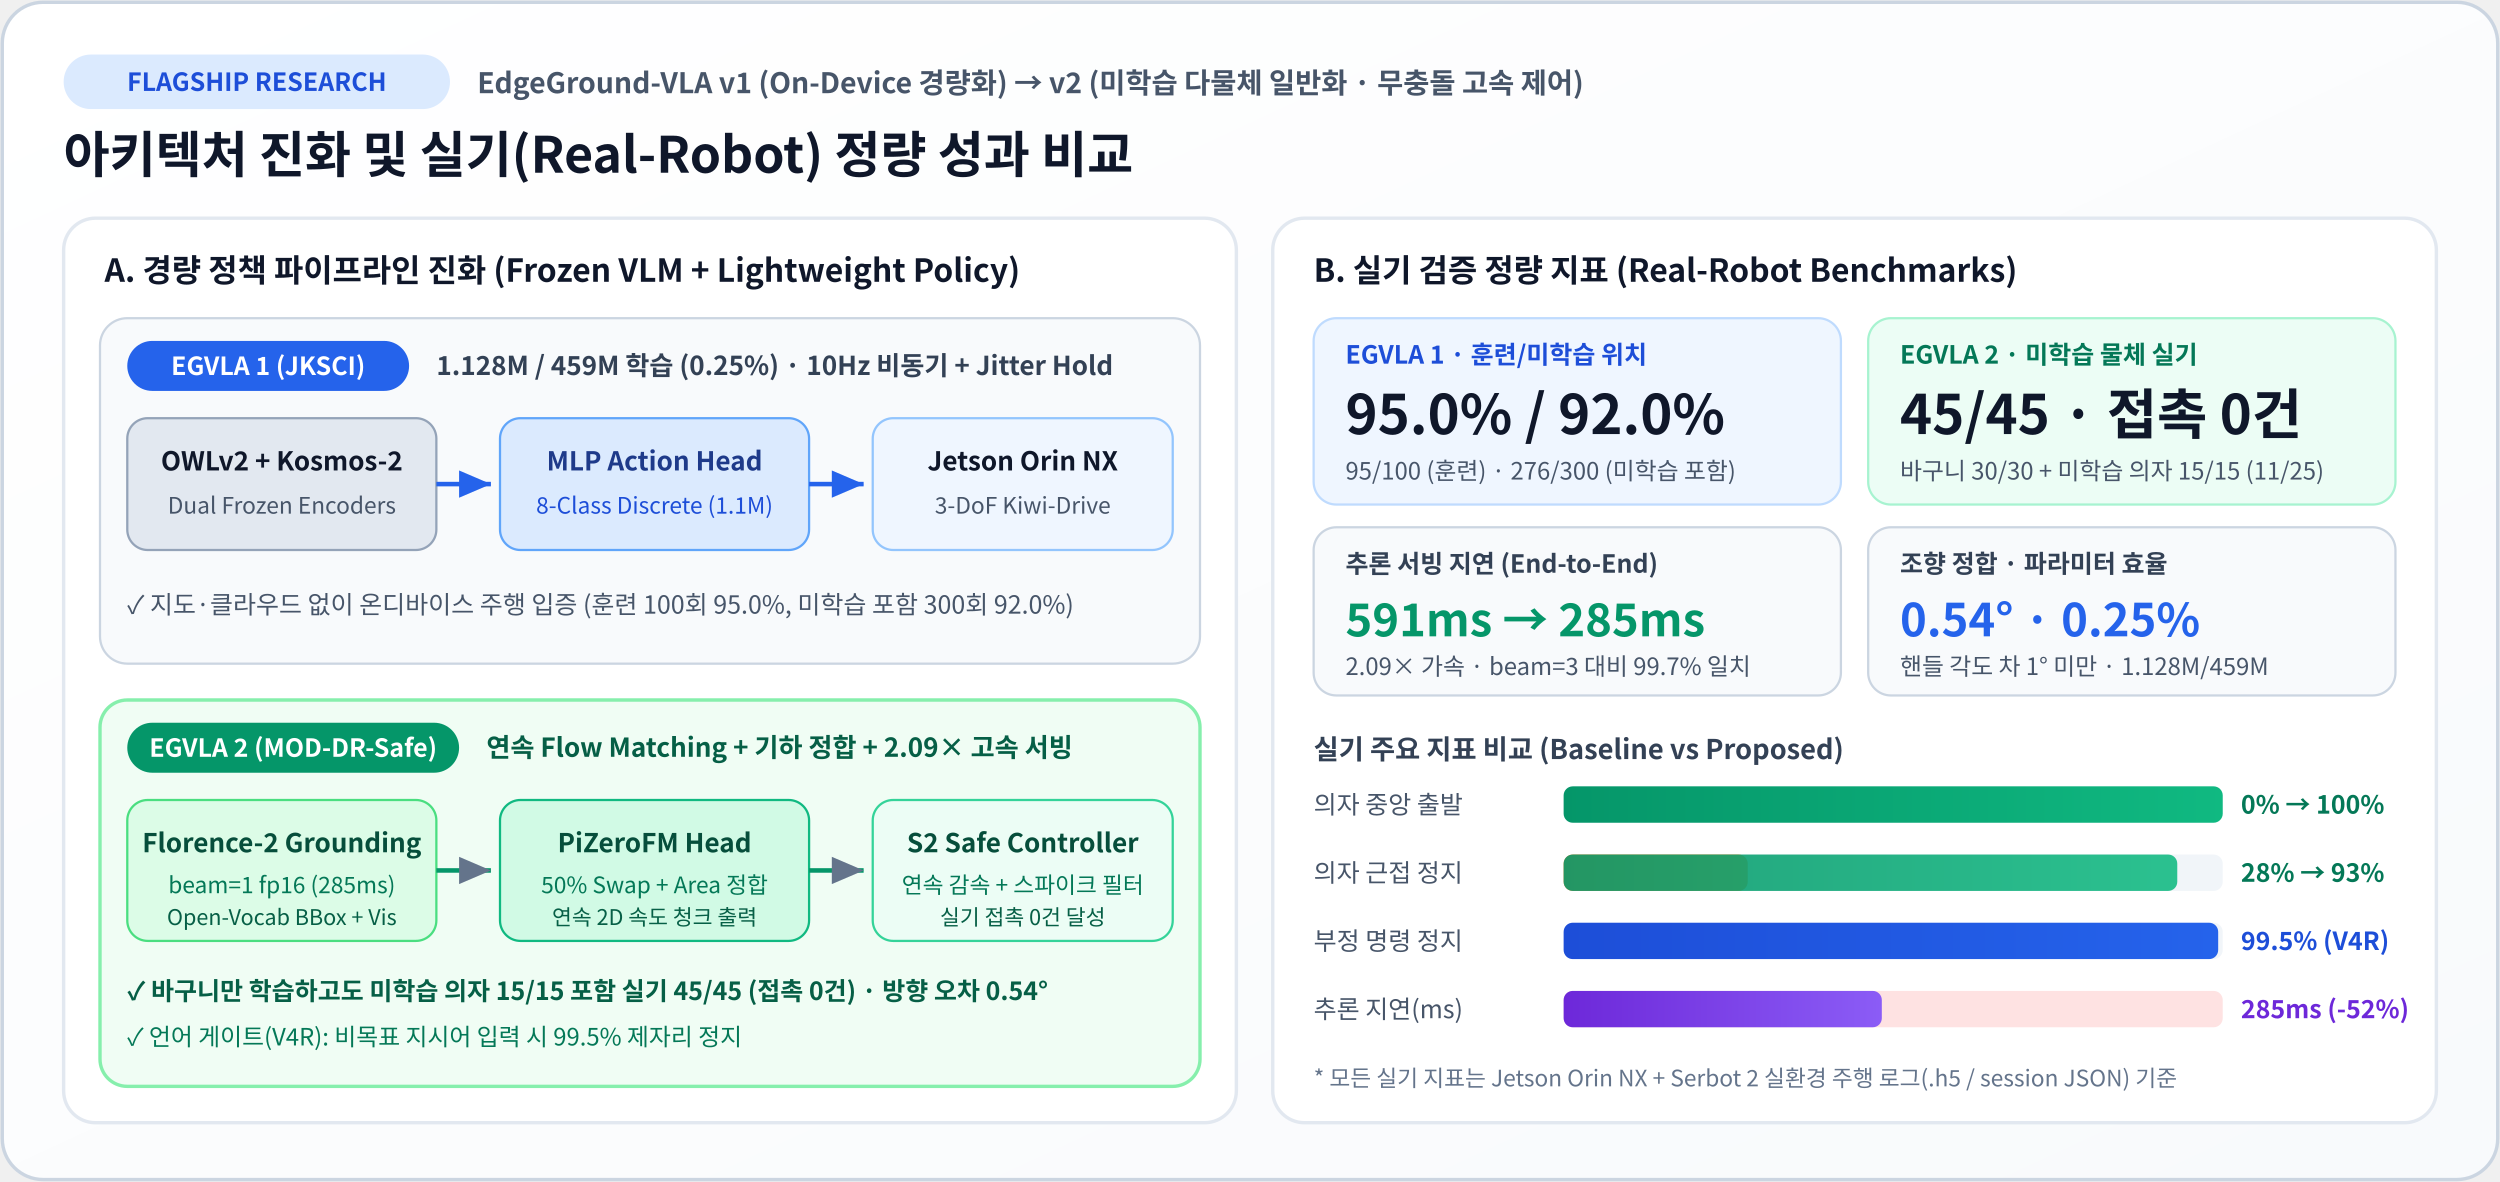
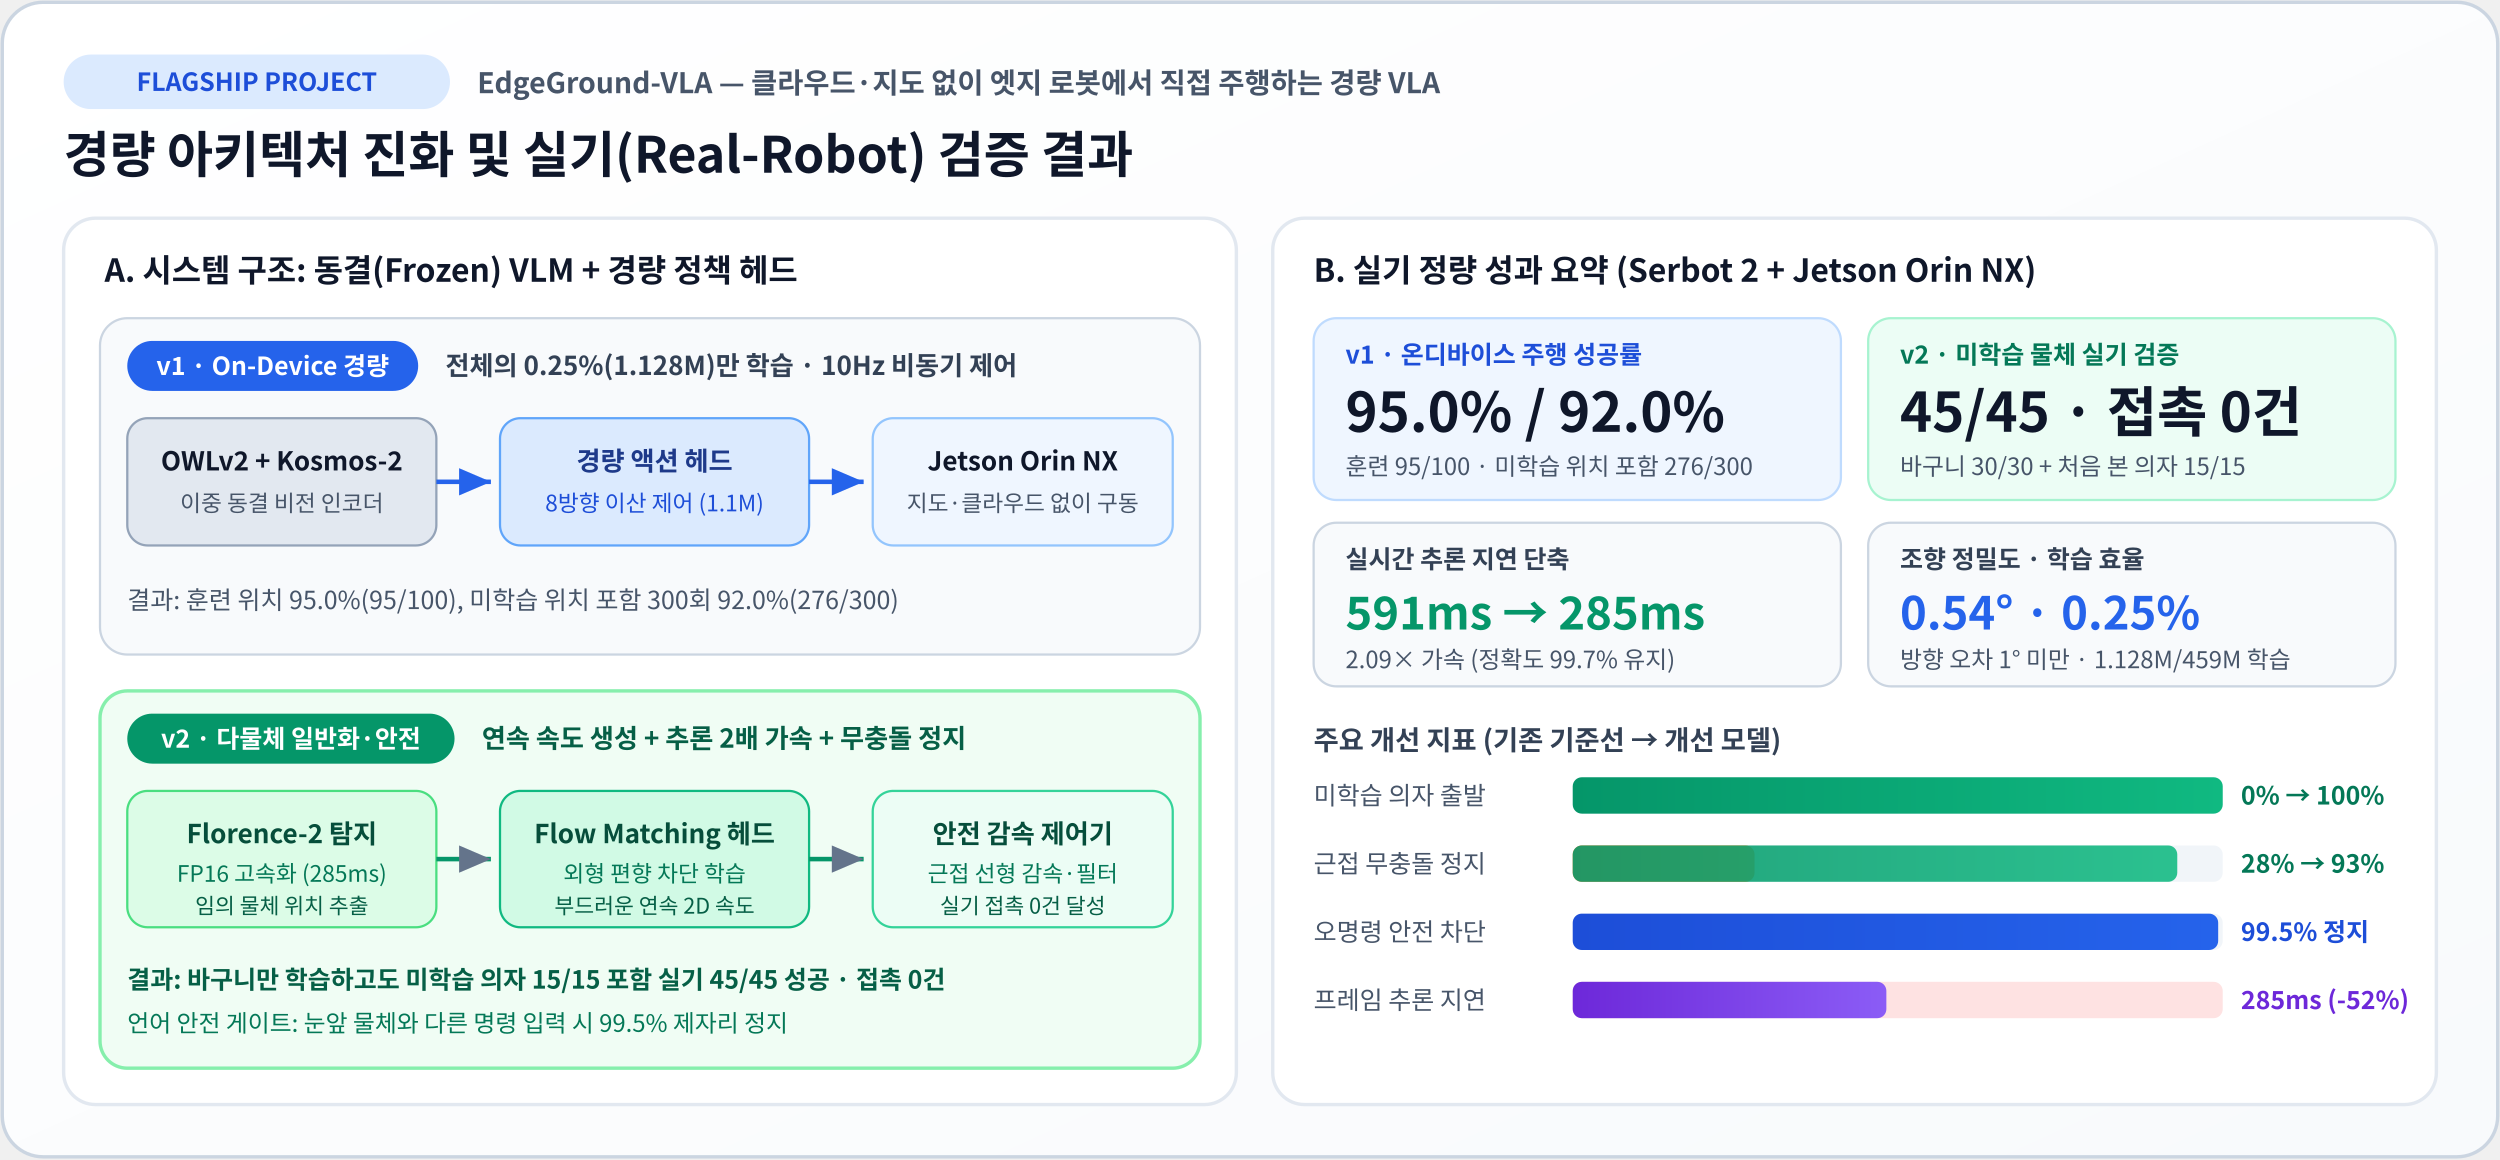
- <svg xmlns="http://www.w3.org/2000/svg" width="1100" height="520" viewBox="0 0 1100 520">
+ <svg xmlns="http://www.w3.org/2000/svg" width="1100" height="510" viewBox="0 0 1100 510">
  <defs>
    <linearGradient id="bgGrad" x1="0%" y1="0%" x2="100%" y2="100%">
      <stop offset="0%" stop-color="#ffffff" />
      <stop offset="100%" stop-color="#f8fafc" />
    </linearGradient>
    <linearGradient id="blueGrad" x1="0%" y1="0%" x2="100%" y2="0%">
      <stop offset="0%" stop-color="#1d4ed8" />
      <stop offset="100%" stop-color="#2563eb" />
    </linearGradient>
    <linearGradient id="greenGrad" x1="0%" y1="0%" x2="100%" y2="0%">
      <stop offset="0%" stop-color="#059669" />
      <stop offset="100%" stop-color="#10b981" />
    </linearGradient>
    <linearGradient id="purpleGrad" x1="0%" y1="0%" x2="100%" y2="0%">
      <stop offset="0%" stop-color="#6d28d9" />
      <stop offset="100%" stop-color="#8b5cf6" />
    </linearGradient>
    <marker id="arrGray" markerWidth="8" markerHeight="8" refX="7" refY="4" orient="auto">
      <path d="M0,1 L7,4 L0,7 Z" fill="#64748b" />
    </marker>
    <marker id="arrBlue" markerWidth="8" markerHeight="8" refX="7" refY="4" orient="auto">
      <path d="M0,1 L7,4 L0,7 Z" fill="#2563eb" />
    </marker>
  </defs>
-   <rect x="1" y="1" width="1098" height="518" rx="18" fill="url(#bgGrad)" stroke="#cbd5e1" stroke-width="1.5" />
+   <rect x="1" y="1" width="1098" height="508" rx="18" fill="url(#bgGrad)" stroke="#cbd5e1" stroke-width="1.5" />
  <rect x="28" y="24" width="170" height="24" rx="12" fill="#dbeafe" />
-   <text x="113" y="40" text-anchor="middle" font-family="NanumBarunGothic, Noto Sans CJK KR, sans-serif" font-size="11" font-weight="700" fill="#1d4ed8">FLAGSHIP RESEARCH</text>
-   <text x="210" y="41" font-family="NanumBarunGothic, Noto Sans CJK KR, sans-serif" font-size="12.5" font-weight="700" fill="#475569">EdgeGround-VLA v1 (On-Device 경량화) → v2 (미학습 다물체 일반화 · 무충돌 고속 제어)</text>
-   <text x="28" y="76" font-family="NanumBarunGothic, Noto Sans CJK KR, sans-serif" font-size="22" font-weight="700" fill="#0f172a">아키텍처 진화 및 실기(Real-Robot) 정량 성과 비교</text>
-   <rect x="28" y="96" width="516" height="398" rx="14" fill="#ffffff" stroke="#e2e8f0" stroke-width="1.5" />
-   <text x="46" y="124" font-family="NanumBarunGothic, Noto Sans CJK KR, sans-serif" font-size="14" font-weight="700" fill="#0f172a">A. 경량 정책 파이프라인 진화 (Frozen VLM + Lightweight Policy)</text>
-   <rect x="44" y="140" width="484" height="152" rx="12" fill="#f8fafc" stroke="#cbd5e1" />
-   <rect x="56" y="150" width="124" height="22" rx="11" fill="#2563eb" />
-   <text x="118" y="165" text-anchor="middle" font-family="NanumBarunGothic, Noto Sans CJK KR, sans-serif" font-size="11" font-weight="700" fill="#ffffff">EGVLA 1 (JKSCI)</text>
-   <text x="192" y="165" font-family="NanumBarunGothic, Noto Sans CJK KR, sans-serif" font-size="11.5" font-weight="700" fill="#334155">1.128M / 459M 학습 (0.25%) · 10Hz 비동기 + Jitter Hold</text>
-   <rect x="56" y="184" width="136" height="58" rx="9" fill="#e2e8f0" stroke="#94a3b8" />
+   <text x="113" y="40" text-anchor="middle" font-family="NanumBarunGothic, Noto Sans CJK KR, sans-serif" font-size="11" font-weight="700" fill="#1d4ed8">FLAGSHIP PROJECT</text>
+   <text x="210" y="41" font-family="NanumBarunGothic, Noto Sans CJK KR, sans-serif" font-size="12.5" font-weight="700" fill="#475569">EdgeGround-VLA — 클라우드·지도 없이 엣지 로봇에서 직접 주행하는 경량 VLA</text>
+   <text x="28" y="76" font-family="NanumBarunGothic, Noto Sans CJK KR, sans-serif" font-size="22" font-weight="700" fill="#0f172a">경량 아키텍처 진화 및 실기(Real-Robot) 검증 결과</text>
+   <rect x="28" y="96" width="516" height="390" rx="14" fill="#ffffff" stroke="#e2e8f0" stroke-width="1.5" />
+   <text x="46" y="124" font-family="NanumBarunGothic, Noto Sans CJK KR, sans-serif" font-size="14" font-weight="700" fill="#0f172a">A. 시스템 구조: 동결(Frozen) VLM + 경량 정책 헤드</text>
+   <rect x="44" y="140" width="484" height="148" rx="12" fill="#f8fafc" stroke="#cbd5e1" />
+   <rect x="56" y="150" width="128" height="22" rx="11" fill="#2563eb" />
+   <text x="120" y="165" text-anchor="middle" font-family="NanumBarunGothic, Noto Sans CJK KR, sans-serif" font-size="11" font-weight="700" fill="#ffffff">v1 · On-Device 경량</text>
+   <text x="196" y="165" font-family="NanumBarunGothic, Noto Sans CJK KR, sans-serif" font-size="11.5" font-weight="700" fill="#334155">전체의 0.25%(1.128M)만 학습 · 10Hz 비동기 제어</text>
+   <rect x="56" y="184" width="136" height="56" rx="9" fill="#e2e8f0" stroke="#94a3b8" />
  <text x="124" y="207" text-anchor="middle" font-family="NanumBarunGothic, Noto Sans CJK KR, sans-serif" font-size="11.5" font-weight="700" fill="#0f172a">OWLv2 + Kosmos-2</text>
-   <text x="124" y="226" text-anchor="middle" font-family="NanumBarunGothic, Noto Sans CJK KR, sans-serif" font-size="10" fill="#475569">Dual Frozen Encoders</text>
-   <line x1="192" y1="213" x2="216" y2="213" stroke="#2563eb" stroke-width="2" marker-end="url(#arrBlue)" />
-   <rect x="220" y="184" width="136" height="58" rx="9" fill="#dbeafe" stroke="#60a5fa" />
-   <text x="288" y="207" text-anchor="middle" font-family="NanumBarunGothic, Noto Sans CJK KR, sans-serif" font-size="11.5" font-weight="700" fill="#1e3a8a">MLP Action Head</text>
-   <text x="288" y="226" text-anchor="middle" font-family="NanumBarunGothic, Noto Sans CJK KR, sans-serif" font-size="10" fill="#1d4ed8">8-Class Discrete (1.1M)</text>
-   <line x1="356" y1="213" x2="380" y2="213" stroke="#2563eb" stroke-width="2" marker-end="url(#arrBlue)" />
-   <rect x="384" y="184" width="132" height="58" rx="9" fill="#eff6ff" stroke="#93c5fd" />
+   <text x="124" y="225" text-anchor="middle" font-family="NanumBarunGothic, Noto Sans CJK KR, sans-serif" font-size="10" fill="#475569">이중 동결 비전 인코더</text>
+   <line x1="192" y1="212" x2="216" y2="212" stroke="#2563eb" stroke-width="2" marker-end="url(#arrBlue)" />
+   <rect x="220" y="184" width="136" height="56" rx="9" fill="#dbeafe" stroke="#60a5fa" />
+   <text x="288" y="207" text-anchor="middle" font-family="NanumBarunGothic, Noto Sans CJK KR, sans-serif" font-size="11.5" font-weight="700" fill="#1e3a8a">경량 액션 헤드</text>
+   <text x="288" y="225" text-anchor="middle" font-family="NanumBarunGothic, Noto Sans CJK KR, sans-serif" font-size="10" fill="#1d4ed8">8방향 이산 제어 (1.1M)</text>
+   <line x1="356" y1="212" x2="380" y2="212" stroke="#2563eb" stroke-width="2" marker-end="url(#arrBlue)" />
+   <rect x="384" y="184" width="132" height="56" rx="9" fill="#eff6ff" stroke="#93c5fd" />
  <text x="450" y="207" text-anchor="middle" font-family="NanumBarunGothic, Noto Sans CJK KR, sans-serif" font-size="11.5" font-weight="700" fill="#0f172a">Jetson Orin NX</text>
-   <text x="450" y="226" text-anchor="middle" font-family="NanumBarunGothic, Noto Sans CJK KR, sans-serif" font-size="10" fill="#475569">3-DoF Kiwi-Drive</text>
-   <text x="56" y="270" font-family="NanumBarunGothic, Noto Sans CJK KR, sans-serif" font-size="11" fill="#475569">✓ 지도·클라우드 없이 온디바이스 주행 입증 (훈련 100회 95.0%, 미학습 포함 300회 92.0%)</text>
-   <rect x="44" y="308" width="484" height="170" rx="12" fill="#f0fdf4" stroke="#86efac" stroke-width="1.5" />
-   <rect x="56" y="318" width="146" height="22" rx="11" fill="#059669" />
-   <text x="129" y="333" text-anchor="middle" font-family="NanumBarunGothic, Noto Sans CJK KR, sans-serif" font-size="11" font-weight="700" fill="#ffffff">EGVLA 2 (MOD-DR-Safe)</text>
-   <text x="214" y="333" font-family="NanumBarunGothic, Noto Sans CJK KR, sans-serif" font-size="11.5" font-weight="700" fill="#065f46">연속 Flow Matching + 기하 정합 + 2.09× 고속 서빙</text>
-   <rect x="56" y="352" width="136" height="62" rx="9" fill="#dcfce7" stroke="#4ade80" />
-   <text x="124" y="375" text-anchor="middle" font-family="NanumBarunGothic, Noto Sans CJK KR, sans-serif" font-size="11.5" font-weight="700" fill="#064e3b">Florence-2 Grounding</text>
-   <text x="124" y="393" text-anchor="middle" font-family="NanumBarunGothic, Noto Sans CJK KR, sans-serif" font-size="10" fill="#047857">beam=1 fp16 (285ms)</text>
-   <text x="124" y="407" text-anchor="middle" font-family="NanumBarunGothic, Noto Sans CJK KR, sans-serif" font-size="9.5" fill="#065f46">Open-Vocab BBox + Vis</text>
-   <line x1="192" y1="383" x2="216" y2="383" stroke="#059669" stroke-width="2" marker-end="url(#arrGray)" />
-   <rect x="220" y="352" width="136" height="62" rx="9" fill="#d1fae5" stroke="#10b981" />
-   <text x="288" y="375" text-anchor="middle" font-family="NanumBarunGothic, Noto Sans CJK KR, sans-serif" font-size="11.5" font-weight="700" fill="#064e3b">PiZeroFM Head</text>
-   <text x="288" y="393" text-anchor="middle" font-family="NanumBarunGothic, Noto Sans CJK KR, sans-serif" font-size="10" fill="#047857">50% Swap + Area 정합</text>
-   <text x="288" y="407" text-anchor="middle" font-family="NanumBarunGothic, Noto Sans CJK KR, sans-serif" font-size="9.5" fill="#065f46">연속 2D 속도 청크 출력</text>
-   <line x1="356" y1="383" x2="380" y2="383" stroke="#059669" stroke-width="2" marker-end="url(#arrGray)" />
-   <rect x="384" y="352" width="132" height="62" rx="9" fill="#ecfdf5" stroke="#34d399" />
-   <text x="450" y="375" text-anchor="middle" font-family="NanumBarunGothic, Noto Sans CJK KR, sans-serif" font-size="11.5" font-weight="700" fill="#064e3b">S2 Safe Controller</text>
-   <text x="450" y="393" text-anchor="middle" font-family="NanumBarunGothic, Noto Sans CJK KR, sans-serif" font-size="10" fill="#047857">연속 감속 + 스파이크 필터</text>
-   <text x="450" y="407" text-anchor="middle" font-family="NanumBarunGothic, Noto Sans CJK KR, sans-serif" font-size="9.5" fill="#065f46">실기 접촉 0건 달성</text>
-   <text x="56" y="440" font-family="NanumBarunGothic, Noto Sans CJK KR, sans-serif" font-size="11" font-weight="700" fill="#065f46">✓ 바구니만 학습하고도 미학습 의자 15/15 포함 실기 45/45 (접촉 0건) · 방향 오차 0.54°</text>
-   <text x="56" y="460" font-family="NanumBarunGothic, Noto Sans CJK KR, sans-serif" font-size="10.5" fill="#047857">✓ 언어 게이트(V4R): 비목표 지시어 입력 시 99.5% 제자리 정지</text>
-   <rect x="560" y="96" width="512" height="398" rx="14" fill="#ffffff" stroke="#e2e8f0" stroke-width="1.5" />
-   <text x="578" y="124" font-family="NanumBarunGothic, Noto Sans CJK KR, sans-serif" font-size="14" font-weight="700" fill="#0f172a">B. 실기 검증 정량 지표 (Real-Robot Benchmarks)</text>
-   <rect x="578" y="140" width="232" height="82" rx="10" fill="#eff6ff" stroke="#bfdbfe" />
-   <text x="592" y="160" font-family="NanumBarunGothic, Noto Sans CJK KR, sans-serif" font-size="11" font-weight="700" fill="#1d4ed8">EGVLA 1 · 훈련/미학습 위치</text>
-   <text x="592" y="191" font-family="NanumBarunGothic, Noto Sans CJK KR, sans-serif" font-size="24" font-weight="700" fill="#0f172a">95.0% / 92.0%</text>
-   <text x="592" y="211" font-family="NanumBarunGothic, Noto Sans CJK KR, sans-serif" font-size="10.5" fill="#475569">95/100 (훈련) · 276/300 (미학습 포함)</text>
-   <rect x="822" y="140" width="232" height="82" rx="10" fill="#ecfdf5" stroke="#a7f3d0" />
-   <text x="836" y="160" font-family="NanumBarunGothic, Noto Sans CJK KR, sans-serif" font-size="11" font-weight="700" fill="#047857">EGVLA 2 · 미학습 물체 실기</text>
-   <text x="836" y="191" font-family="NanumBarunGothic, Noto Sans CJK KR, sans-serif" font-size="24" font-weight="700" fill="#0f172a">45/45 · 접촉 0건</text>
-   <text x="836" y="211" font-family="NanumBarunGothic, Noto Sans CJK KR, sans-serif" font-size="10.5" fill="#475569">바구니 30/30 + 미학습 의자 15/15 (11/25)</text>
-   <rect x="578" y="232" width="232" height="74" rx="10" fill="#f8fafc" stroke="#cbd5e1" />
-   <text x="592" y="252" font-family="NanumBarunGothic, Noto Sans CJK KR, sans-serif" font-size="11" font-weight="700" fill="#334155">추론 서빙 지연 (End-to-End)</text>
-   <text x="592" y="280" font-family="NanumBarunGothic, Noto Sans CJK KR, sans-serif" font-size="20" font-weight="700" fill="#059669">591ms → 285ms</text>
-   <text x="592" y="297" font-family="NanumBarunGothic, Noto Sans CJK KR, sans-serif" font-size="10.5" fill="#475569">2.09× 가속 · beam=3 대비 99.7% 일치</text>
-   <rect x="822" y="232" width="232" height="74" rx="10" fill="#f8fafc" stroke="#cbd5e1" />
-   <text x="836" y="252" font-family="NanumBarunGothic, Noto Sans CJK KR, sans-serif" font-size="11" font-weight="700" fill="#334155">조향 정합 · 파라미터 효율</text>
-   <text x="836" y="280" font-family="NanumBarunGothic, Noto Sans CJK KR, sans-serif" font-size="20" font-weight="700" fill="#2563eb">0.54° · 0.25%</text>
-   <text x="836" y="297" font-family="NanumBarunGothic, Noto Sans CJK KR, sans-serif" font-size="10.5" fill="#475569">핸들 각도 차 1° 미만 · 1.128M/459M</text>
-   <text x="578" y="334" font-family="NanumBarunGothic, Noto Sans CJK KR, sans-serif" font-size="12" font-weight="700" fill="#334155">실기 주요 지표 비교 (Baseline vs Proposed)</text>
-   <text x="578" y="358" font-family="NanumBarunGothic, Noto Sans CJK KR, sans-serif" font-size="11" fill="#475569">의자 중앙 출발</text>
-   <rect x="688" y="346" width="290" height="16" rx="4" fill="#f1f5f9" />
-   <rect x="688" y="346" width="290" height="16" rx="4" fill="url(#greenGrad)" />
-   <text x="986" y="358" font-family="NanumBarunGothic, Noto Sans CJK KR, sans-serif" font-size="11" font-weight="700" fill="#047857">0% → 100%</text>
-   <text x="578" y="388" font-family="NanumBarunGothic, Noto Sans CJK KR, sans-serif" font-size="11" fill="#475569">의자 근접 정지</text>
-   <rect x="688" y="376" width="290" height="16" rx="4" fill="#f1f5f9" />
-   <rect x="688" y="376" width="81" height="16" rx="4" fill="#fb923c" />
-   <rect x="688" y="376" width="270" height="16" rx="4" fill="url(#greenGrad)" fill-opacity="0.88" />
-   <text x="986" y="388" font-family="NanumBarunGothic, Noto Sans CJK KR, sans-serif" font-size="11" font-weight="700" fill="#047857">28% → 93%</text>
-   <text x="578" y="418" font-family="NanumBarunGothic, Noto Sans CJK KR, sans-serif" font-size="11" fill="#475569">부정 명령 정지</text>
-   <rect x="688" y="406" width="290" height="16" rx="4" fill="#f1f5f9" />
-   <rect x="688" y="406" width="288" height="16" rx="4" fill="url(#blueGrad)" />
-   <text x="986" y="418" font-family="NanumBarunGothic, Noto Sans CJK KR, sans-serif" font-size="11" font-weight="700" fill="#1d4ed8">99.5% (V4R)</text>
-   <text x="578" y="448" font-family="NanumBarunGothic, Noto Sans CJK KR, sans-serif" font-size="11" fill="#475569">추론 지연(ms)</text>
-   <rect x="688" y="436" width="290" height="16" rx="4" fill="#fee2e2" />
-   <rect x="688" y="436" width="140" height="16" rx="4" fill="url(#purpleGrad)" />
-   <text x="986" y="448" font-family="NanumBarunGothic, Noto Sans CJK KR, sans-serif" font-size="11" font-weight="700" fill="#6d28d9">285ms (-52%)</text>
-   <text x="578" y="478" font-family="NanumBarunGothic, Noto Sans CJK KR, sans-serif" font-size="10" fill="#64748b">* 모든 실기 지표는 Jetson Orin NX + Serbot 2 실환경 주행 로그(.h5 / session JSON) 기준</text>
+   <text x="450" y="225" text-anchor="middle" font-family="NanumBarunGothic, Noto Sans CJK KR, sans-serif" font-size="10" fill="#475569">지도·클라우드 없이 구동</text>
+   <text x="56" y="268" font-family="NanumBarunGothic, Noto Sans CJK KR, sans-serif" font-size="11" fill="#475569">결과: 훈련 위치 95.0%(95/100), 미학습 위치 포함 300회 92.0%(276/300)</text>
+   <rect x="44" y="304" width="484" height="166" rx="12" fill="#f0fdf4" stroke="#86efac" stroke-width="1.5" />
+   <rect x="56" y="314" width="144" height="22" rx="11" fill="#059669" />
+   <text x="128" y="329" text-anchor="middle" font-family="NanumBarunGothic, Noto Sans CJK KR, sans-serif" font-size="11" font-weight="700" fill="#ffffff">v2 · 다물체 일반화·안전</text>
+   <text x="212" y="329" font-family="NanumBarunGothic, Noto Sans CJK KR, sans-serif" font-size="11.5" font-weight="700" fill="#065f46">연속 속도 생성 + 추론 2배 가속 + 무충돌 정지</text>
+   <rect x="56" y="348" width="136" height="60" rx="9" fill="#dcfce7" stroke="#4ade80" />
+   <text x="124" y="371" text-anchor="middle" font-family="NanumBarunGothic, Noto Sans CJK KR, sans-serif" font-size="11.5" font-weight="700" fill="#064e3b">Florence-2 탐지</text>
+   <text x="124" y="388" text-anchor="middle" font-family="NanumBarunGothic, Noto Sans CJK KR, sans-serif" font-size="10" fill="#047857">FP16 고속화 (285ms)</text>
+   <text x="124" y="402" text-anchor="middle" font-family="NanumBarunGothic, Noto Sans CJK KR, sans-serif" font-size="9.5" fill="#065f46">임의 물체 위치 추출</text>
+   <line x1="192" y1="378" x2="216" y2="378" stroke="#059669" stroke-width="2" marker-end="url(#arrGray)" />
+   <rect x="220" y="348" width="136" height="60" rx="9" fill="#d1fae5" stroke="#10b981" />
+   <text x="288" y="371" text-anchor="middle" font-family="NanumBarunGothic, Noto Sans CJK KR, sans-serif" font-size="11.5" font-weight="700" fill="#064e3b">Flow Matching 헤드</text>
+   <text x="288" y="388" text-anchor="middle" font-family="NanumBarunGothic, Noto Sans CJK KR, sans-serif" font-size="10" fill="#047857">외형 편향 차단 학습</text>
+   <text x="288" y="402" text-anchor="middle" font-family="NanumBarunGothic, Noto Sans CJK KR, sans-serif" font-size="9.5" fill="#065f46">부드러운 연속 2D 속도</text>
+   <line x1="356" y1="378" x2="380" y2="378" stroke="#059669" stroke-width="2" marker-end="url(#arrGray)" />
+   <rect x="384" y="348" width="132" height="60" rx="9" fill="#ecfdf5" stroke="#34d399" />
+   <text x="450" y="371" text-anchor="middle" font-family="NanumBarunGothic, Noto Sans CJK KR, sans-serif" font-size="11.5" font-weight="700" fill="#064e3b">안전 감속 제어기</text>
+   <text x="450" y="388" text-anchor="middle" font-family="NanumBarunGothic, Noto Sans CJK KR, sans-serif" font-size="10" fill="#047857">근접 선형 감속·필터</text>
+   <text x="450" y="402" text-anchor="middle" font-family="NanumBarunGothic, Noto Sans CJK KR, sans-serif" font-size="9.5" fill="#065f46">실기 접촉 0건 달성</text>
+   <text x="56" y="435" font-family="NanumBarunGothic, Noto Sans CJK KR, sans-serif" font-size="11" font-weight="700" fill="#065f46">결과: 바구니만 학습하고도 미학습 의자 15/15 포함 실기 45/45 성공 · 접촉 0건</text>
+   <text x="56" y="454" font-family="NanumBarunGothic, Noto Sans CJK KR, sans-serif" font-size="10.5" fill="#047857">언어 안전 게이트: 눈앞 물체와 다른 명령 입력 시 99.5% 제자리 정지</text>
+   <rect x="560" y="96" width="512" height="390" rx="14" fill="#ffffff" stroke="#e2e8f0" stroke-width="1.5" />
+   <text x="578" y="124" font-family="NanumBarunGothic, Noto Sans CJK KR, sans-serif" font-size="14" font-weight="700" fill="#0f172a">B. 실기 정량 성과 요약 (Serbot 2 + Jetson Orin NX)</text>
+   <rect x="578" y="140" width="232" height="80" rx="10" fill="#eff6ff" stroke="#bfdbfe" />
+   <text x="592" y="160" font-family="NanumBarunGothic, Noto Sans CJK KR, sans-serif" font-size="11" font-weight="700" fill="#1d4ed8">v1 · 온디바이스 주행 성공률</text>
+   <text x="592" y="190" font-family="NanumBarunGothic, Noto Sans CJK KR, sans-serif" font-size="24" font-weight="700" fill="#0f172a">95.0% / 92.0%</text>
+   <text x="592" y="209" font-family="NanumBarunGothic, Noto Sans CJK KR, sans-serif" font-size="10.5" fill="#475569">훈련 95/100 · 미학습 위치 포함 276/300</text>
+   <rect x="822" y="140" width="232" height="80" rx="10" fill="#ecfdf5" stroke="#a7f3d0" />
+   <text x="836" y="160" font-family="NanumBarunGothic, Noto Sans CJK KR, sans-serif" font-size="11" font-weight="700" fill="#047857">v2 · 미학습 물체 실기 검증</text>
+   <text x="836" y="190" font-family="NanumBarunGothic, Noto Sans CJK KR, sans-serif" font-size="24" font-weight="700" fill="#0f172a">45/45 · 접촉 0건</text>
+   <text x="836" y="209" font-family="NanumBarunGothic, Noto Sans CJK KR, sans-serif" font-size="10.5" fill="#475569">바구니 30/30 + 처음 본 의자 15/15</text>
+   <rect x="578" y="230" width="232" height="72" rx="10" fill="#f8fafc" stroke="#cbd5e1" />
+   <text x="592" y="250" font-family="NanumBarunGothic, Noto Sans CJK KR, sans-serif" font-size="11" font-weight="700" fill="#334155">실시간 추론 지연 단축</text>
+   <text x="592" y="277" font-family="NanumBarunGothic, Noto Sans CJK KR, sans-serif" font-size="20" font-weight="700" fill="#059669">591ms → 285ms</text>
+   <text x="592" y="294" font-family="NanumBarunGothic, Noto Sans CJK KR, sans-serif" font-size="10.5" fill="#475569">2.09× 가속 (정확도 99.7% 유지)</text>
+   <rect x="822" y="230" width="232" height="72" rx="10" fill="#f8fafc" stroke="#cbd5e1" />
+   <text x="836" y="250" font-family="NanumBarunGothic, Noto Sans CJK KR, sans-serif" font-size="11" font-weight="700" fill="#334155">조향 정밀도 · 학습 효율</text>
+   <text x="836" y="277" font-family="NanumBarunGothic, Noto Sans CJK KR, sans-serif" font-size="20" font-weight="700" fill="#2563eb">0.54° · 0.25%</text>
+   <text x="836" y="294" font-family="NanumBarunGothic, Noto Sans CJK KR, sans-serif" font-size="10.5" fill="#475569">방향 오차 1° 미만 · 1.128M/459M 학습</text>
+   <text x="578" y="330" font-family="NanumBarunGothic, Noto Sans CJK KR, sans-serif" font-size="12" font-weight="700" fill="#334155">주요 개선 지표 (기존 기준선 → 개선 모델)</text>
+   <text x="578" y="354" font-family="NanumBarunGothic, Noto Sans CJK KR, sans-serif" font-size="11" fill="#475569">미학습 의자 출발</text>
+   <rect x="692" y="342" width="286" height="16" rx="4" fill="#f1f5f9" />
+   <rect x="692" y="342" width="286" height="16" rx="4" fill="url(#greenGrad)" />
+   <text x="986" y="354" font-family="NanumBarunGothic, Noto Sans CJK KR, sans-serif" font-size="11" font-weight="700" fill="#047857">0% → 100%</text>
+   <text x="578" y="384" font-family="NanumBarunGothic, Noto Sans CJK KR, sans-serif" font-size="11" fill="#475569">근접 무충돌 정지</text>
+   <rect x="692" y="372" width="286" height="16" rx="4" fill="#f1f5f9" />
+   <rect x="692" y="372" width="80" height="16" rx="4" fill="#fb923c" />
+   <rect x="692" y="372" width="266" height="16" rx="4" fill="url(#greenGrad)" fill-opacity="0.88" />
+   <text x="986" y="384" font-family="NanumBarunGothic, Noto Sans CJK KR, sans-serif" font-size="11" font-weight="700" fill="#047857">28% → 93%</text>
+   <text x="578" y="414" font-family="NanumBarunGothic, Noto Sans CJK KR, sans-serif" font-size="11" fill="#475569">오명령 안전 차단</text>
+   <rect x="692" y="402" width="286" height="16" rx="4" fill="#f1f5f9" />
+   <rect x="692" y="402" width="284" height="16" rx="4" fill="url(#blueGrad)" />
+   <text x="986" y="414" font-family="NanumBarunGothic, Noto Sans CJK KR, sans-serif" font-size="11" font-weight="700" fill="#1d4ed8">99.5% 정지</text>
+   <text x="578" y="444" font-family="NanumBarunGothic, Noto Sans CJK KR, sans-serif" font-size="11" fill="#475569">프레임 추론 지연</text>
+   <rect x="692" y="432" width="286" height="16" rx="4" fill="#fee2e2" />
+   <rect x="692" y="432" width="138" height="16" rx="4" fill="url(#purpleGrad)" />
+   <text x="986" y="444" font-family="NanumBarunGothic, Noto Sans CJK KR, sans-serif" font-size="11" font-weight="700" fill="#6d28d9">285ms (-52%)</text>
</svg>
